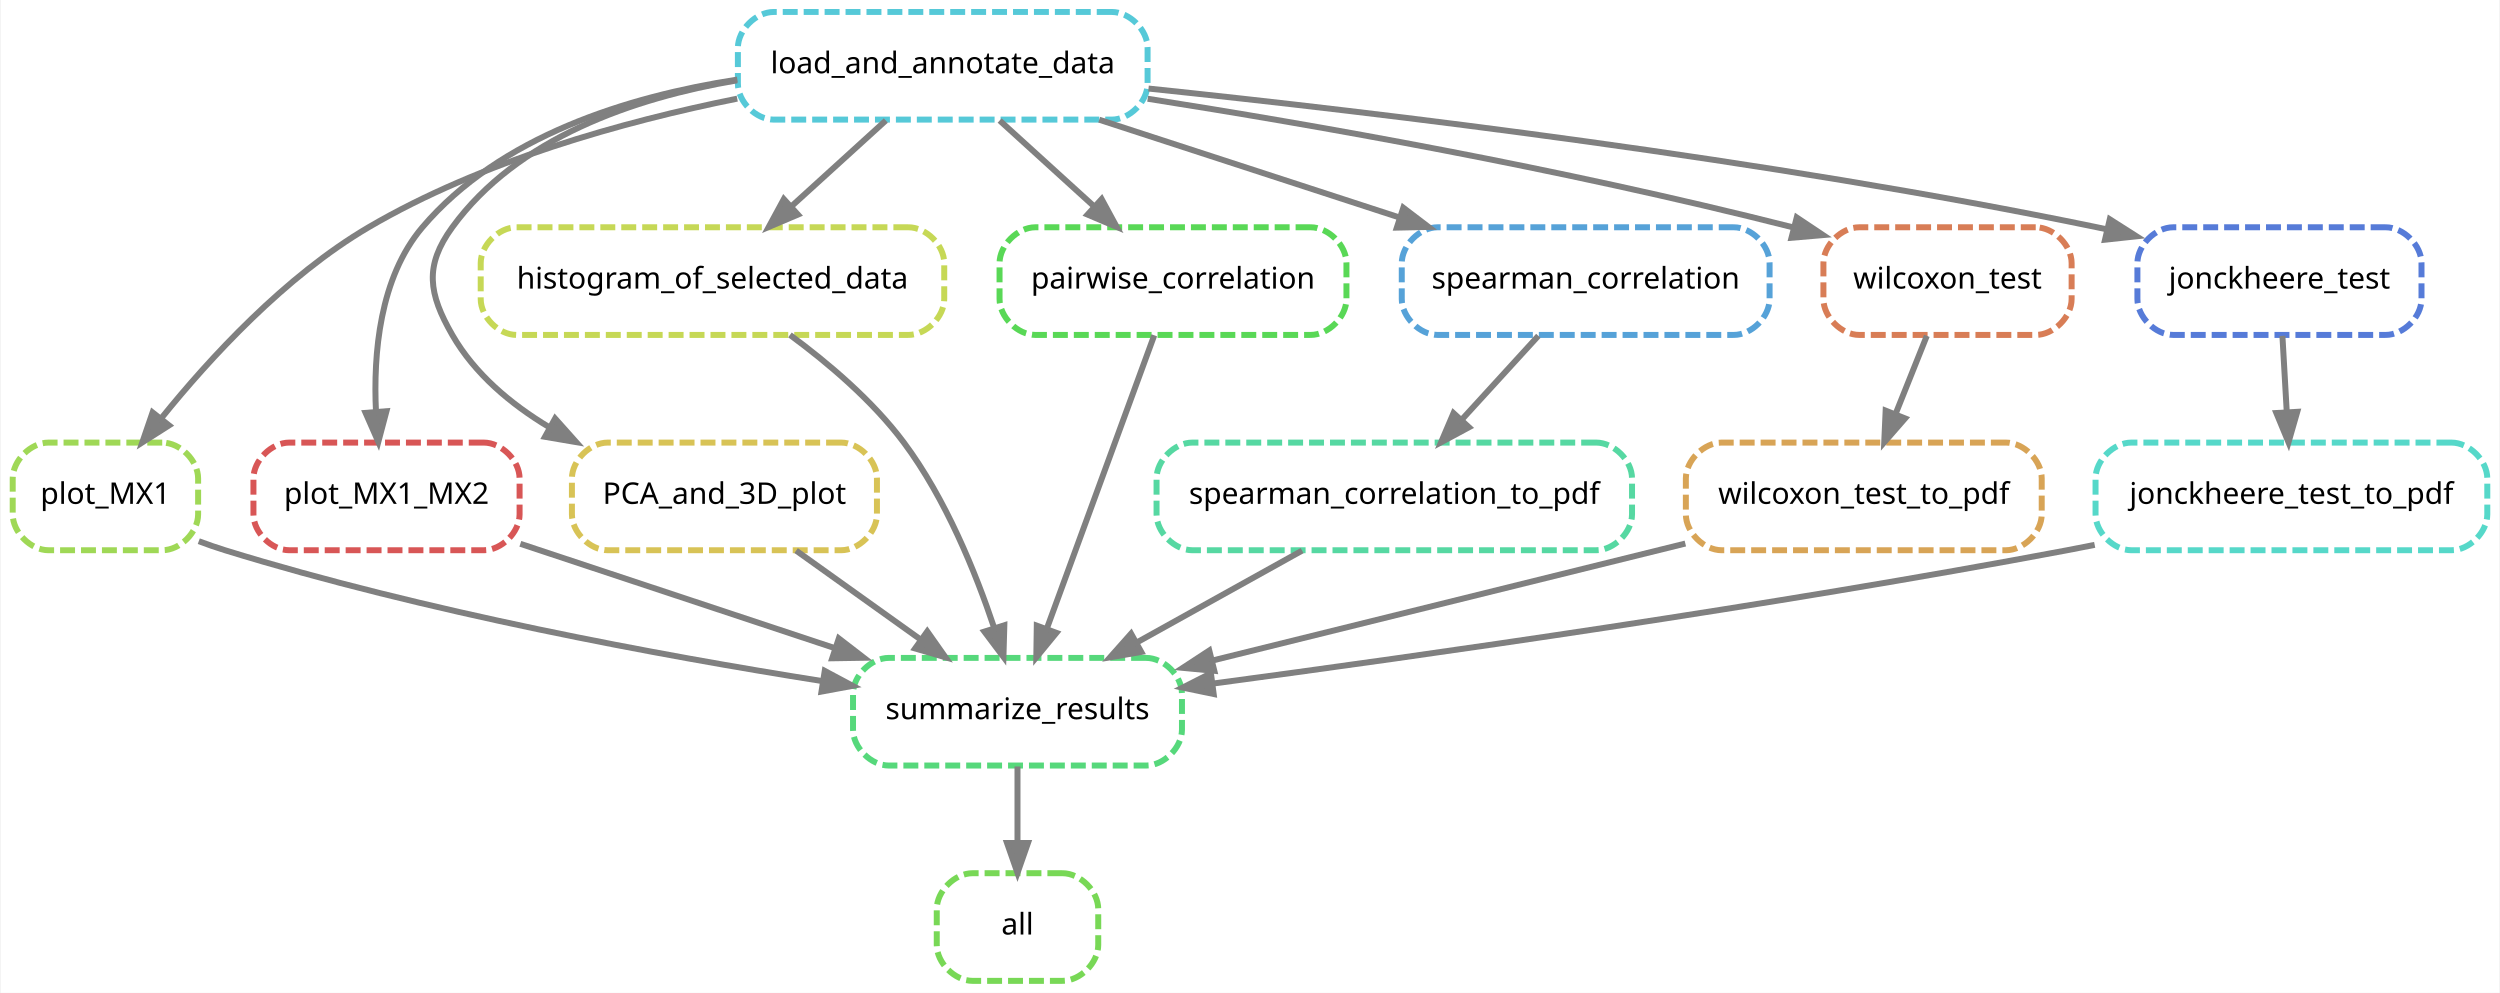
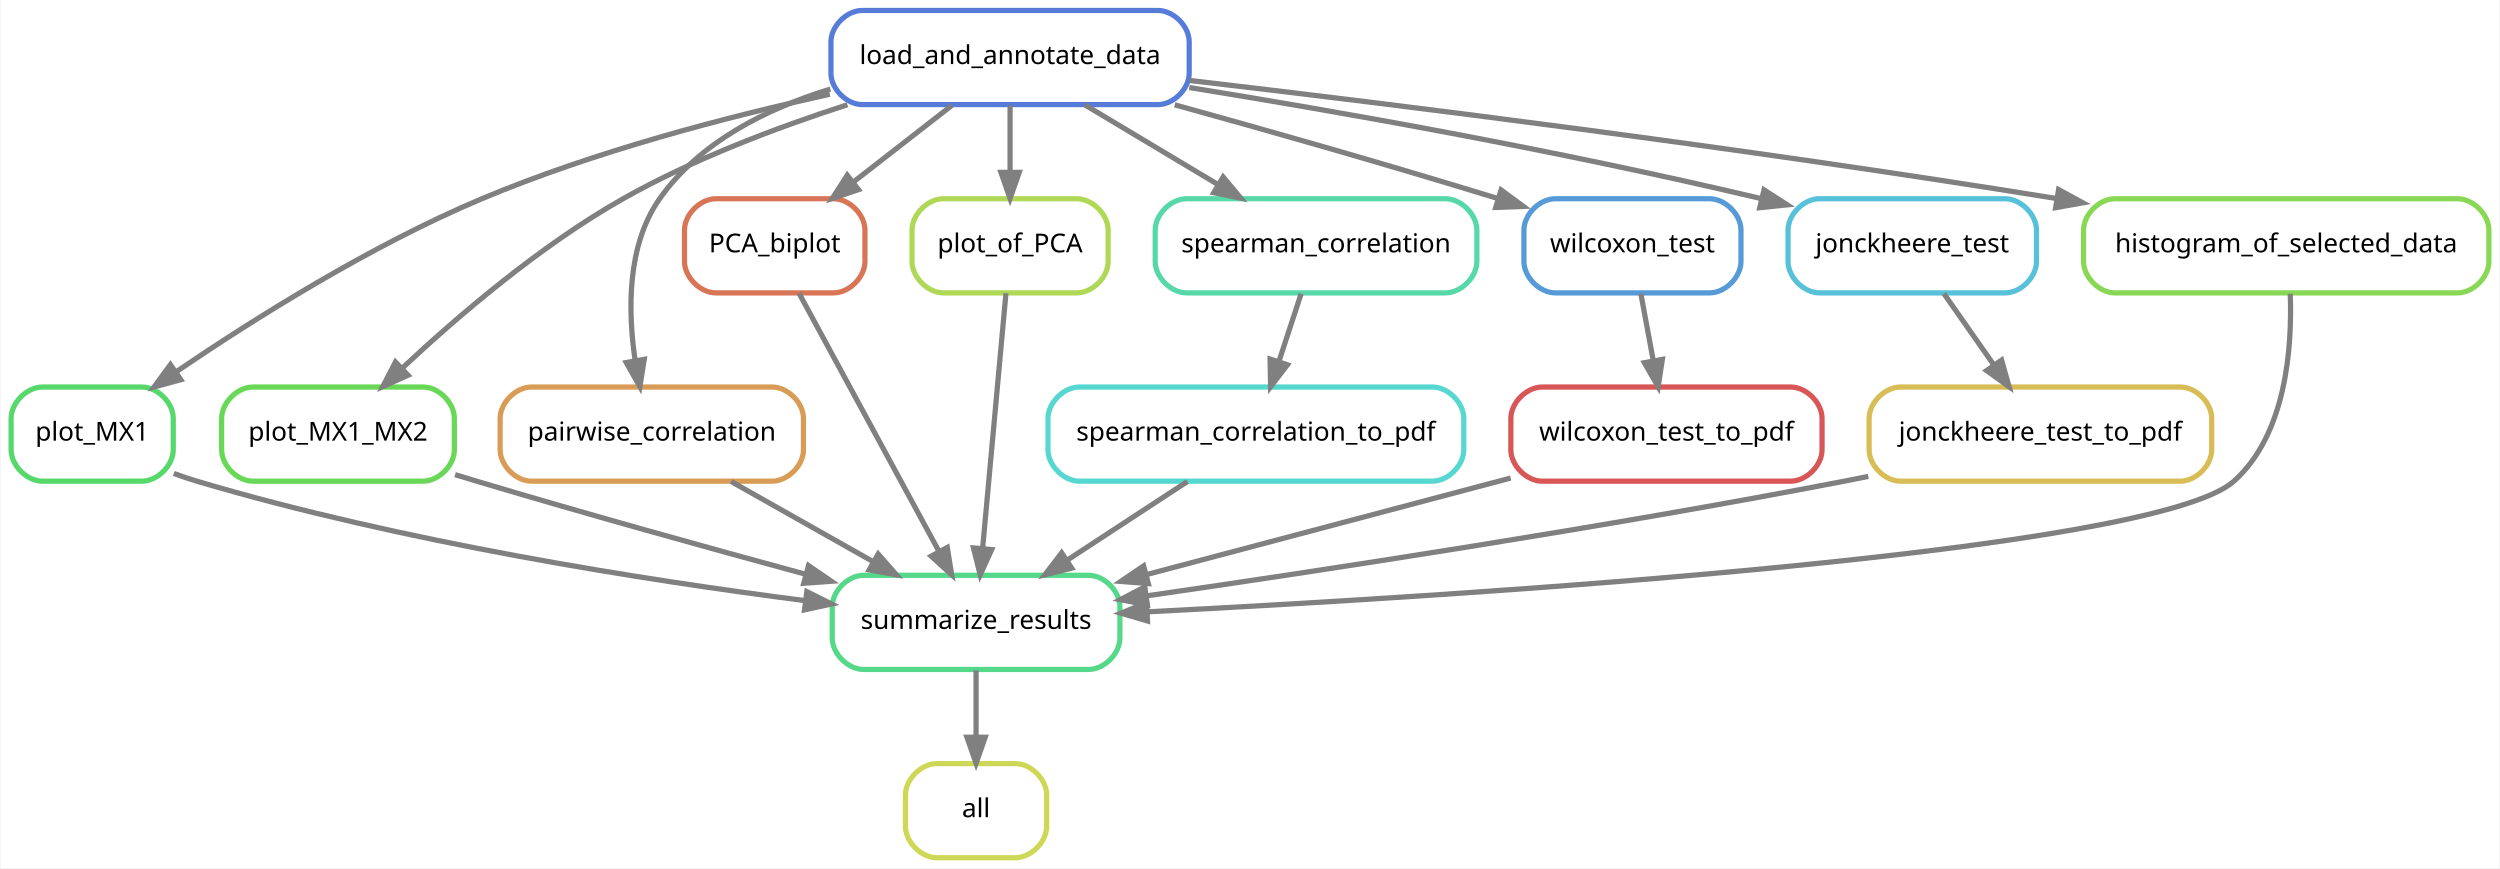
- <svg xmlns="http://www.w3.org/2000/svg" width="836pt" height="332pt" viewBox="0.00 0.00 835.50 332.00">
+ <svg xmlns="http://www.w3.org/2000/svg" width="956pt" height="332pt" viewBox="0.00 0.00 955.50 332.00">
  <g id="graph0" class="graph" transform="scale(1 1) rotate(0) translate(4 328)">
-     <polygon fill="white" stroke="transparent" points="-4,4 -4,-328 831.5,-328 831.5,4 -4,4" />
+     <polygon fill="white" stroke="transparent" points="-4,4 -4,-328 951.5,-328 951.5,4 -4,4" />
    <g id="node1" class="node">
-       <path fill="none" stroke="#78d856" stroke-width="2" stroke-dasharray="5,2" d="M351,-36C351,-36 321,-36 321,-36 315,-36 309,-30 309,-24 309,-24 309,-12 309,-12 309,-6 315,0 321,0 321,0 351,0 351,0 357,0 363,-6 363,-12 363,-12 363,-24 363,-24 363,-30 357,-36 351,-36" />
-       <text text-anchor="middle" x="336" y="-15.5" font-family="sans" font-size="10.00">all</text>
+       <path fill="none" stroke="#ced856" stroke-width="2" d="M384,-36C384,-36 354,-36 354,-36 348,-36 342,-30 342,-24 342,-24 342,-12 342,-12 342,-6 348,0 354,0 354,0 384,0 384,0 390,0 396,-6 396,-12 396,-12 396,-24 396,-24 396,-30 390,-36 384,-36" />
+       <text text-anchor="middle" x="369" y="-15.5" font-family="sans" font-size="10.00">all</text>
    </g>
    <g id="node2" class="node">
-       <path fill="none" stroke="#56d87b" stroke-width="2" stroke-dasharray="5,2" d="M379,-108C379,-108 293,-108 293,-108 287,-108 281,-102 281,-96 281,-96 281,-84 281,-84 281,-78 287,-72 293,-72 293,-72 379,-72 379,-72 385,-72 391,-78 391,-84 391,-84 391,-96 391,-96 391,-102 385,-108 379,-108" />
-       <text text-anchor="middle" x="336" y="-87.5" font-family="sans" font-size="10.00">summarize_results</text>
+       <path fill="none" stroke="#56d88a" stroke-width="2" d="M412,-108C412,-108 326,-108 326,-108 320,-108 314,-102 314,-96 314,-96 314,-84 314,-84 314,-78 320,-72 326,-72 326,-72 412,-72 412,-72 418,-72 424,-78 424,-84 424,-84 424,-96 424,-96 424,-102 418,-108 412,-108" />
+       <text text-anchor="middle" x="369" y="-87.5" font-family="sans" font-size="10.00">summarize_results</text>
    </g>
    <g id="edge1" class="edge">
-       <path fill="none" stroke="grey" stroke-width="2" d="M336,-71.7C336,-63.98 336,-54.71 336,-46.11" />
-       <polygon fill="grey" stroke="grey" stroke-width="2" points="339.5,-46.1 336,-36.1 332.5,-46.1 339.5,-46.1" />
+       <path fill="none" stroke="grey" stroke-width="2" d="M369,-71.7C369,-63.98 369,-54.71 369,-46.11" />
+       <polygon fill="grey" stroke="grey" stroke-width="2" points="372.5,-46.1 369,-36.1 365.5,-46.1 372.5,-46.1" />
    </g>
    <g id="node3" class="node">
-       <path fill="none" stroke="#9fd856" stroke-width="2" stroke-dasharray="5,2" d="M50,-180C50,-180 12,-180 12,-180 6,-180 0,-174 0,-168 0,-168 0,-156 0,-156 0,-150 6,-144 12,-144 12,-144 50,-144 50,-144 56,-144 62,-150 62,-156 62,-156 62,-168 62,-168 62,-174 56,-180 50,-180" />
+       <path fill="none" stroke="#56d86b" stroke-width="2" d="M50,-180C50,-180 12,-180 12,-180 6,-180 0,-174 0,-168 0,-168 0,-156 0,-156 0,-150 6,-144 12,-144 12,-144 50,-144 50,-144 56,-144 62,-150 62,-156 62,-156 62,-168 62,-168 62,-174 56,-180 50,-180" />
      <text text-anchor="middle" x="31" y="-159.5" font-family="sans" font-size="10.00">plot_MX1</text>
    </g>
-     <g id="edge2" class="edge">
-       <path fill="none" stroke="grey" stroke-width="2" d="M62.22,-147.02C65.16,-145.92 68.12,-144.89 71,-144 137.75,-123.38 216.5,-108.82 270.72,-100.24" />
-       <polygon fill="grey" stroke="grey" stroke-width="2" points="271.54,-103.65 280.88,-98.66 270.46,-96.74 271.54,-103.65" />
+     <g id="edge9" class="edge">
+       <path fill="none" stroke="grey" stroke-width="2" d="M62.2,-146.95C65.14,-145.87 68.11,-144.86 71,-144 149.33,-120.72 242.45,-106.16 303.5,-98.33" />
+       <polygon fill="grey" stroke="grey" stroke-width="2" points="304.28,-101.76 313.76,-97.03 303.4,-94.81 304.28,-101.76" />
    </g>
    <g id="node4" class="node">
-       <path fill="none" stroke="#56c9d8" stroke-width="2" stroke-dasharray="5,2" d="M367.5,-324C367.5,-324 254.5,-324 254.5,-324 248.5,-324 242.5,-318 242.5,-312 242.5,-312 242.5,-300 242.5,-300 242.5,-294 248.5,-288 254.5,-288 254.5,-288 367.5,-288 367.5,-288 373.5,-288 379.5,-294 379.5,-300 379.5,-300 379.5,-312 379.5,-312 379.5,-318 373.5,-324 367.5,-324" />
-       <text text-anchor="middle" x="311" y="-303.5" font-family="sans" font-size="10.00">load_and_annotate_data</text>
+       <path fill="none" stroke="#567bd8" stroke-width="2" d="M438.5,-324C438.5,-324 325.5,-324 325.5,-324 319.5,-324 313.5,-318 313.5,-312 313.5,-312 313.5,-300 313.5,-300 313.5,-294 319.5,-288 325.5,-288 325.5,-288 438.5,-288 438.5,-288 444.5,-288 450.5,-294 450.5,-300 450.5,-300 450.5,-312 450.5,-312 450.5,-318 444.5,-324 438.5,-324" />
+       <text text-anchor="middle" x="382" y="-303.5" font-family="sans" font-size="10.00">load_and_annotate_data</text>
+     </g>
+     <g id="edge11" class="edge">
+       <path fill="none" stroke="grey" stroke-width="2" d="M313.09,-291.97C273.29,-283.22 222.79,-269.97 180,-252 137.45,-234.13 92.48,-205.79 63.22,-185.9" />
+       <polygon fill="grey" stroke="grey" stroke-width="2" points="64.89,-182.8 54.66,-180.02 60.92,-188.57 64.89,-182.8" />
+     </g>
+     <g id="node5" class="node">
+       <path fill="none" stroke="#68d856" stroke-width="2" d="M157.5,-180C157.5,-180 92.5,-180 92.5,-180 86.5,-180 80.5,-174 80.5,-168 80.5,-168 80.5,-156 80.5,-156 80.5,-150 86.5,-144 92.5,-144 92.5,-144 157.5,-144 157.5,-144 163.5,-144 169.5,-150 169.5,-156 169.5,-156 169.5,-168 169.5,-168 169.5,-174 163.5,-180 157.5,-180" />
+       <text text-anchor="middle" x="125" y="-159.5" font-family="sans" font-size="10.00">plot_MX1_MX2</text>
+     </g>
+     <g id="edge12" class="edge">
+       <path fill="none" stroke="grey" stroke-width="2" d="M319.82,-287.95C292.55,-279.17 260.73,-267.1 234,-252 202.31,-234.1 170.6,-206.89 149.61,-187.27" />
+       <polygon fill="grey" stroke="grey" stroke-width="2" points="151.78,-184.51 142.12,-180.16 146.96,-189.58 151.78,-184.51" />
+     </g>
+     <g id="node6" class="node">
+       <path fill="none" stroke="#d89c56" stroke-width="2" d="M291,-180C291,-180 199,-180 199,-180 193,-180 187,-174 187,-168 187,-168 187,-156 187,-156 187,-150 193,-144 199,-144 199,-144 291,-144 291,-144 297,-144 303,-150 303,-156 303,-156 303,-168 303,-168 303,-174 297,-180 291,-180" />
+       <text text-anchor="middle" x="245" y="-159.5" font-family="sans" font-size="10.00">pairwise_correlation</text>
+     </g>
+     <g id="edge13" class="edge">
+       <path fill="none" stroke="grey" stroke-width="2" d="M313.28,-293.95C288.64,-286.37 263.2,-273.57 248,-252 235.45,-234.19 235.81,-209.03 238.66,-189.99" />
+       <polygon fill="grey" stroke="grey" stroke-width="2" points="242.11,-190.6 240.44,-180.14 235.22,-189.36 242.11,-190.6" />
+     </g>
+     <g id="node7" class="node">
+       <path fill="none" stroke="#d87556" stroke-width="2" d="M314.5,-252C314.5,-252 269.5,-252 269.5,-252 263.5,-252 257.5,-246 257.5,-240 257.5,-240 257.5,-228 257.5,-228 257.5,-222 263.5,-216 269.5,-216 269.5,-216 314.5,-216 314.5,-216 320.5,-216 326.5,-222 326.5,-228 326.5,-228 326.5,-240 326.5,-240 326.5,-246 320.5,-252 314.5,-252" />
+       <text text-anchor="middle" x="292" y="-231.5" font-family="sans" font-size="10.00">PCA_biplot</text>
+     </g>
+     <g id="edge14" class="edge">
+       <path fill="none" stroke="grey" stroke-width="2" d="M359.75,-287.7C348.42,-278.88 334.47,-268.03 322.18,-258.47" />
+       <polygon fill="grey" stroke="grey" stroke-width="2" points="324.03,-255.48 313.99,-252.1 319.74,-261.01 324.03,-255.48" />
+     </g>
+     <g id="node8" class="node">
+       <path fill="none" stroke="#afd856" stroke-width="2" d="M407.5,-252C407.5,-252 356.5,-252 356.5,-252 350.5,-252 344.5,-246 344.5,-240 344.5,-240 344.5,-228 344.5,-228 344.5,-222 350.5,-216 356.5,-216 356.5,-216 407.5,-216 407.5,-216 413.5,-216 419.5,-222 419.5,-228 419.5,-228 419.5,-240 419.5,-240 419.5,-246 413.5,-252 407.5,-252" />
+       <text text-anchor="middle" x="382" y="-231.5" font-family="sans" font-size="10.00">plot_of_PCA</text>
+     </g>
+     <g id="edge15" class="edge">
+       <path fill="none" stroke="grey" stroke-width="2" d="M382,-287.7C382,-279.98 382,-270.71 382,-262.11" />
+       <polygon fill="grey" stroke="grey" stroke-width="2" points="385.5,-262.1 382,-252.1 378.5,-262.1 385.5,-262.1" />
+     </g>
+     <g id="node10" class="node">
+       <path fill="none" stroke="#56d8a9" stroke-width="2" d="M548.5,-252C548.5,-252 449.5,-252 449.5,-252 443.5,-252 437.5,-246 437.5,-240 437.5,-240 437.5,-228 437.5,-228 437.5,-222 443.5,-216 449.5,-216 449.5,-216 548.5,-216 548.5,-216 554.5,-216 560.5,-222 560.5,-228 560.5,-228 560.5,-240 560.5,-240 560.5,-246 554.5,-252 548.5,-252" />
+       <text text-anchor="middle" x="499" y="-231.5" font-family="sans" font-size="10.00">spearman_correlation</text>
+     </g>
+     <g id="edge17" class="edge">
+       <path fill="none" stroke="grey" stroke-width="2" d="M410.62,-287.88C425.92,-278.72 444.94,-267.34 461.42,-257.48" />
+       <polygon fill="grey" stroke="grey" stroke-width="2" points="463.48,-260.33 470.27,-252.19 459.89,-254.32 463.48,-260.33" />
+     </g>
+     <g id="node12" class="node">
+       <path fill="none" stroke="#569ad8" stroke-width="2" d="M649.5,-252C649.5,-252 590.5,-252 590.5,-252 584.5,-252 578.5,-246 578.5,-240 578.5,-240 578.5,-228 578.5,-228 578.5,-222 584.5,-216 590.5,-216 590.5,-216 649.5,-216 649.5,-216 655.5,-216 661.5,-222 661.5,-228 661.5,-228 661.5,-240 661.5,-240 661.5,-246 655.5,-252 649.5,-252" />
+       <text text-anchor="middle" x="620" y="-231.5" font-family="sans" font-size="10.00">wilcoxon_test</text>
+     </g>
+     <g id="edge19" class="edge">
+       <path fill="none" stroke="grey" stroke-width="2" d="M444.97,-287.92C478.99,-278.52 521.93,-266.36 568.6,-252.06" />
+       <polygon fill="grey" stroke="grey" stroke-width="2" points="569.77,-255.36 578.3,-249.07 567.71,-248.67 569.77,-255.36" />
+     </g>
+     <g id="node14" class="node">
+       <path fill="none" stroke="#56c1d8" stroke-width="2" d="M762.5,-252C762.5,-252 691.5,-252 691.5,-252 685.5,-252 679.5,-246 679.5,-240 679.5,-240 679.5,-228 679.5,-228 679.5,-222 685.5,-216 691.5,-216 691.5,-216 762.5,-216 762.5,-216 768.5,-216 774.5,-222 774.5,-228 774.5,-228 774.5,-240 774.5,-240 774.5,-246 768.5,-252 762.5,-252" />
+       <text text-anchor="middle" x="727" y="-231.5" font-family="sans" font-size="10.00">jonckheere_test</text>
+     </g>
+     <g id="edge21" class="edge">
+       <path fill="none" stroke="grey" stroke-width="2" d="M450.52,-294.53C506.86,-285.43 588.89,-271.06 669.4,-252.01" />
+       <polygon fill="grey" stroke="grey" stroke-width="2" points="670.3,-255.39 679.21,-249.66 668.67,-248.58 670.3,-255.39" />
+     </g>
+     <g id="node15" class="node">
+       <path fill="none" stroke="#88d856" stroke-width="2" d="M935.5,-252C935.5,-252 804.5,-252 804.5,-252 798.5,-252 792.5,-246 792.5,-240 792.5,-240 792.5,-228 792.5,-228 792.5,-222 798.5,-216 804.5,-216 804.5,-216 935.5,-216 935.5,-216 941.5,-216 947.5,-222 947.5,-228 947.5,-228 947.5,-240 947.5,-240 947.5,-246 941.5,-252 935.5,-252" />
+       <text text-anchor="middle" x="870" y="-231.5" font-family="sans" font-size="10.00">histogram_of_selected_data</text>
+     </g>
+     <g id="edge22" class="edge">
+       <path fill="none" stroke="grey" stroke-width="2" d="M450.66,-297.23C528.56,-288.12 659.61,-271.91 782.31,-252.06" />
+       <polygon fill="grey" stroke="grey" stroke-width="2" points="782.95,-255.5 792.25,-250.44 781.82,-248.59 782.95,-255.5" />
+     </g>
+     <g id="edge8" class="edge">
+       <path fill="none" stroke="grey" stroke-width="2" d="M169.78,-146.5C172.56,-145.64 175.32,-144.8 178,-144 219.77,-131.51 266.97,-118.41 304,-108.35" />
+       <polygon fill="grey" stroke="grey" stroke-width="2" points="304.93,-111.72 313.67,-105.73 303.1,-104.97 304.93,-111.72" />
+     </g>
+     <g id="edge4" class="edge">
+       <path fill="none" stroke="grey" stroke-width="2" d="M275.33,-143.88C291.7,-134.64 312.08,-123.13 329.65,-113.21" />
+       <polygon fill="grey" stroke="grey" stroke-width="2" points="331.56,-116.15 338.55,-108.19 328.12,-110.06 331.56,-116.15" />
+     </g>
+     <g id="edge3" class="edge">
+       <path fill="none" stroke="grey" stroke-width="2" d="M301.29,-215.87C314.58,-191.35 339.16,-146.03 354.76,-117.26" />
+       <polygon fill="grey" stroke="grey" stroke-width="2" points="357.99,-118.65 359.68,-108.19 351.84,-115.31 357.99,-118.65" />
+     </g>
+     <g id="edge6" class="edge">
+       <path fill="none" stroke="grey" stroke-width="2" d="M380.43,-215.87C378.22,-191.67 374.15,-147.21 371.51,-118.39" />
+       <polygon fill="grey" stroke="grey" stroke-width="2" points="374.97,-117.83 370.57,-108.19 368,-118.47 374.97,-117.83" />
+     </g>
+     <g id="node9" class="node">
+       <path fill="none" stroke="#56d8d0" stroke-width="2" d="M543.5,-180C543.5,-180 408.5,-180 408.5,-180 402.5,-180 396.5,-174 396.5,-168 396.5,-168 396.5,-156 396.5,-156 396.5,-150 402.5,-144 408.5,-144 408.5,-144 543.5,-144 543.5,-144 549.5,-144 555.5,-150 555.5,-156 555.5,-156 555.5,-168 555.5,-168 555.5,-174 549.5,-180 543.5,-180" />
+       <text text-anchor="middle" x="476" y="-159.5" font-family="sans" font-size="10.00">spearman_correlation_to_pdf</text>
    </g>
    <g id="edge10" class="edge">
-       <path fill="none" stroke="grey" stroke-width="2" d="M242.28,-295.02C204.06,-287.32 156.74,-274.12 119,-252 91.12,-235.65 65.92,-208.26 49.71,-188.17" />
-       <polygon fill="grey" stroke="grey" stroke-width="2" points="52.27,-185.75 43.33,-180.06 46.77,-190.08 52.27,-185.75" />
-     </g>
-     <g id="node5" class="node">
-       <path fill="none" stroke="#d85656" stroke-width="2" stroke-dasharray="5,2" d="M157.5,-180C157.5,-180 92.5,-180 92.5,-180 86.5,-180 80.5,-174 80.5,-168 80.5,-168 80.5,-156 80.5,-156 80.5,-150 86.5,-144 92.5,-144 92.5,-144 157.5,-144 157.5,-144 163.5,-144 169.5,-150 169.5,-156 169.5,-156 169.5,-168 169.5,-168 169.5,-174 163.5,-180 157.5,-180" />
-       <text text-anchor="middle" x="125" y="-159.5" font-family="sans" font-size="10.00">plot_MX1_MX2</text>
-     </g>
-     <g id="edge11" class="edge">
-       <path fill="none" stroke="grey" stroke-width="2" d="M242.33,-301.4C205.66,-295.73 162.87,-282.44 137,-252 122.69,-235.16 120.54,-209.68 121.48,-190.3" />
-       <polygon fill="grey" stroke="grey" stroke-width="2" points="124.98,-190.49 122.26,-180.25 118,-189.94 124.98,-190.49" />
-     </g>
-     <g id="node6" class="node">
-       <path fill="none" stroke="#d8c356" stroke-width="2" stroke-dasharray="5,2" d="M277,-180C277,-180 199,-180 199,-180 193,-180 187,-174 187,-168 187,-168 187,-156 187,-156 187,-150 193,-144 199,-144 199,-144 277,-144 277,-144 283,-144 289,-150 289,-156 289,-156 289,-168 289,-168 289,-174 283,-180 277,-180" />
-       <text text-anchor="middle" x="238" y="-159.5" font-family="sans" font-size="10.00">PCA_and_3D_plot</text>
-     </g>
-     <g id="edge12" class="edge">
-       <path fill="none" stroke="grey" stroke-width="2" d="M242.15,-301.12C207.68,-295.26 168.74,-281.88 147,-252 137.59,-239.06 139.03,-229.87 147,-216 154.48,-202.99 166.51,-192.88 179.41,-185.14" />
-       <polygon fill="grey" stroke="grey" stroke-width="2" points="181.38,-188.05 188.44,-180.15 177.99,-181.93 181.38,-188.05" />
-     </g>
-     <g id="node7" class="node">
-       <path fill="none" stroke="#c6d856" stroke-width="2" stroke-dasharray="5,2" d="M299.5,-252C299.5,-252 168.5,-252 168.5,-252 162.5,-252 156.5,-246 156.5,-240 156.5,-240 156.5,-228 156.5,-228 156.5,-222 162.5,-216 168.5,-216 168.5,-216 299.5,-216 299.5,-216 305.5,-216 311.5,-222 311.5,-228 311.5,-228 311.5,-240 311.5,-240 311.5,-246 305.5,-252 299.5,-252" />
-       <text text-anchor="middle" x="234" y="-231.5" font-family="sans" font-size="10.00">histogram_of_selected_data</text>
-     </g>
-     <g id="edge13" class="edge">
-       <path fill="none" stroke="grey" stroke-width="2" d="M291.97,-287.7C282.46,-279.05 270.79,-268.45 260.43,-259.03" />
-       <polygon fill="grey" stroke="grey" stroke-width="2" points="262.57,-256.24 252.81,-252.1 257.86,-261.42 262.57,-256.24" />
-     </g>
-     <g id="node8" class="node">
-       <path fill="none" stroke="#59d856" stroke-width="2" stroke-dasharray="5,2" d="M434,-252C434,-252 342,-252 342,-252 336,-252 330,-246 330,-240 330,-240 330,-228 330,-228 330,-222 336,-216 342,-216 342,-216 434,-216 434,-216 440,-216 446,-222 446,-228 446,-228 446,-240 446,-240 446,-246 440,-252 434,-252" />
-       <text text-anchor="middle" x="388" y="-231.5" font-family="sans" font-size="10.00">pairwise_correlation</text>
-     </g>
-     <g id="edge14" class="edge">
-       <path fill="none" stroke="grey" stroke-width="2" d="M330.03,-287.7C339.54,-279.05 351.21,-268.45 361.57,-259.03" />
-       <polygon fill="grey" stroke="grey" stroke-width="2" points="364.14,-261.42 369.19,-252.1 359.43,-256.24 364.14,-261.42" />
-     </g>
-     <g id="node10" class="node">
-       <path fill="none" stroke="#56a2d8" stroke-width="2" stroke-dasharray="5,2" d="M575.5,-252C575.5,-252 476.5,-252 476.5,-252 470.5,-252 464.5,-246 464.5,-240 464.5,-240 464.5,-228 464.5,-228 464.5,-222 470.5,-216 476.5,-216 476.5,-216 575.5,-216 575.5,-216 581.5,-216 587.5,-222 587.5,-228 587.5,-228 587.5,-240 587.5,-240 587.5,-246 581.5,-252 575.5,-252" />
-       <text text-anchor="middle" x="526" y="-231.5" font-family="sans" font-size="10.00">spearman_correlation</text>
+       <path fill="none" stroke="grey" stroke-width="2" d="M449.82,-143.88C435.96,-134.81 418.76,-123.55 403.79,-113.76" />
+       <polygon fill="grey" stroke="grey" stroke-width="2" points="405.56,-110.74 395.28,-108.19 401.73,-116.59 405.56,-110.74" />
    </g>
    <g id="edge16" class="edge">
-       <path fill="none" stroke="grey" stroke-width="2" d="M363.32,-287.97C393.62,-278.1 431.95,-265.62 463.79,-255.25" />
-       <polygon fill="grey" stroke="grey" stroke-width="2" points="465.02,-258.53 473.45,-252.11 462.85,-251.88 465.02,-258.53" />
+       <path fill="none" stroke="grey" stroke-width="2" d="M493.31,-215.7C490.75,-207.9 487.67,-198.51 484.82,-189.83" />
+       <polygon fill="grey" stroke="grey" stroke-width="2" points="488.07,-188.51 481.62,-180.1 481.42,-190.7 488.07,-188.51" />
    </g>
-     <g id="node12" class="node">
-       <path fill="none" stroke="#d87d56" stroke-width="2" stroke-dasharray="5,2" d="M676.5,-252C676.5,-252 617.5,-252 617.5,-252 611.5,-252 605.5,-246 605.5,-240 605.5,-240 605.5,-228 605.5,-228 605.5,-222 611.5,-216 617.5,-216 617.5,-216 676.5,-216 676.5,-216 682.5,-216 688.5,-222 688.5,-228 688.5,-228 688.5,-240 688.5,-240 688.5,-246 682.5,-252 676.5,-252" />
-       <text text-anchor="middle" x="647" y="-231.5" font-family="sans" font-size="10.00">wilcoxon_test</text>
+     <g id="node11" class="node">
+       <path fill="none" stroke="#d85656" stroke-width="2" d="M680.5,-180C680.5,-180 585.5,-180 585.5,-180 579.5,-180 573.5,-174 573.5,-168 573.5,-168 573.5,-156 573.5,-156 573.5,-150 579.5,-144 585.5,-144 585.5,-144 680.5,-144 680.5,-144 686.5,-144 692.5,-150 692.5,-156 692.5,-156 692.5,-168 692.5,-168 692.5,-174 686.5,-180 680.5,-180" />
+       <text text-anchor="middle" x="633" y="-159.5" font-family="sans" font-size="10.00">wilcoxon_test_to_pdf</text>
+     </g>
+     <g id="edge2" class="edge">
+       <path fill="none" stroke="grey" stroke-width="2" d="M573.42,-145.2C531.94,-134.2 476.64,-119.54 434.02,-108.24" />
+       <polygon fill="grey" stroke="grey" stroke-width="2" points="434.87,-104.84 424.3,-105.66 433.07,-111.61 434.87,-104.84" />
    </g>
    <g id="edge18" class="edge">
-       <path fill="none" stroke="grey" stroke-width="2" d="M379.53,-294.98C435.24,-286.21 515.96,-272.1 595.23,-252" />
-       <polygon fill="grey" stroke="grey" stroke-width="2" points="596.58,-255.27 605.39,-249.39 594.83,-248.49 596.58,-255.27" />
+       <path fill="none" stroke="grey" stroke-width="2" d="M623.21,-215.7C624.65,-207.98 626.37,-198.71 627.96,-190.11" />
+       <polygon fill="grey" stroke="grey" stroke-width="2" points="631.44,-190.58 629.82,-180.1 624.56,-189.3 631.44,-190.58" />
    </g>
-     <g id="node14" class="node">
-       <path fill="none" stroke="#567bd8" stroke-width="2" stroke-dasharray="5,2" d="M793.5,-252C793.5,-252 722.5,-252 722.5,-252 716.5,-252 710.5,-246 710.5,-240 710.5,-240 710.5,-228 710.5,-228 710.5,-222 716.5,-216 722.5,-216 722.5,-216 793.5,-216 793.5,-216 799.5,-216 805.5,-222 805.5,-228 805.5,-228 805.5,-240 805.5,-240 805.5,-246 799.5,-252 793.5,-252" />
-       <text text-anchor="middle" x="758" y="-231.5" font-family="sans" font-size="10.00">jonckheere_test</text>
+     <g id="node13" class="node">
+       <path fill="none" stroke="#d8bc56" stroke-width="2" d="M829.5,-180C829.5,-180 722.5,-180 722.5,-180 716.5,-180 710.5,-174 710.5,-168 710.5,-168 710.5,-156 710.5,-156 710.5,-150 716.5,-144 722.5,-144 722.5,-144 829.5,-144 829.5,-144 835.5,-144 841.5,-150 841.5,-156 841.5,-156 841.5,-168 841.5,-168 841.5,-174 835.5,-180 829.5,-180" />
+       <text text-anchor="middle" x="776" y="-159.5" font-family="sans" font-size="10.00">jonckheere_test_to_pdf</text>
+     </g>
+     <g id="edge5" class="edge">
+       <path fill="none" stroke="grey" stroke-width="2" d="M710.2,-145.83C707.09,-145.2 704.02,-144.58 701,-144 608.74,-126.2 501.22,-109.83 434.12,-100.13" />
+       <polygon fill="grey" stroke="grey" stroke-width="2" points="434.51,-96.65 424.12,-98.69 433.52,-103.58 434.51,-96.65" />
    </g>
    <g id="edge20" class="edge">
-       <path fill="none" stroke="grey" stroke-width="2" d="M379.81,-298.39C457.39,-290.29 587.04,-274.76 697,-252 698.08,-251.78 699.16,-251.55 700.25,-251.31" />
-       <polygon fill="grey" stroke="grey" stroke-width="2" points="701.26,-254.67 710.2,-248.98 699.67,-247.85 701.26,-254.67" />
-     </g>
-     <g id="edge3" class="edge">
-       <path fill="none" stroke="grey" stroke-width="2" d="M169.75,-146.15C200.36,-136 241.31,-122.41 274.92,-111.26" />
-       <polygon fill="grey" stroke="grey" stroke-width="2" points="276.25,-114.51 284.64,-108.04 274.04,-107.87 276.25,-114.51" />
-     </g>
-     <g id="edge4" class="edge">
-       <path fill="none" stroke="grey" stroke-width="2" d="M261.97,-143.88C274.55,-134.89 290.13,-123.76 303.75,-114.03" />
-       <polygon fill="grey" stroke="grey" stroke-width="2" points="305.83,-116.85 311.93,-108.19 301.76,-111.15 305.83,-116.85" />
-     </g>
-     <g id="edge5" class="edge">
-       <path fill="none" stroke="grey" stroke-width="2" d="M259.91,-216C272.69,-206.59 287.56,-193.99 298,-180 311.99,-161.26 322.01,-136.58 328.23,-117.96" />
-       <polygon fill="grey" stroke="grey" stroke-width="2" points="331.6,-118.91 331.3,-108.32 324.93,-116.79 331.6,-118.91" />
-     </g>
-     <g id="edge6" class="edge">
-       <path fill="none" stroke="grey" stroke-width="2" d="M381.73,-215.87C372.79,-191.46 356.3,-146.43 345.75,-117.64" />
-       <polygon fill="grey" stroke="grey" stroke-width="2" points="349.02,-116.38 342.29,-108.19 342.45,-118.78 349.02,-116.38" />
-     </g>
-     <g id="node9" class="node">
-       <path fill="none" stroke="#56d8a2" stroke-width="2" stroke-dasharray="5,2" d="M529.5,-180C529.5,-180 394.5,-180 394.5,-180 388.5,-180 382.5,-174 382.5,-168 382.5,-168 382.5,-156 382.5,-156 382.5,-150 388.5,-144 394.5,-144 394.5,-144 529.5,-144 529.5,-144 535.5,-144 541.5,-150 541.5,-156 541.5,-156 541.5,-168 541.5,-168 541.5,-174 535.5,-180 529.5,-180" />
-       <text text-anchor="middle" x="462" y="-159.5" font-family="sans" font-size="10.00">spearman_correlation_to_pdf</text>
+       <path fill="none" stroke="grey" stroke-width="2" d="M739.11,-215.7C744.87,-207.47 751.86,-197.48 758.21,-188.42" />
+       <polygon fill="grey" stroke="grey" stroke-width="2" points="761.16,-190.3 764.03,-180.1 755.42,-186.29 761.16,-190.3" />
    </g>
    <g id="edge7" class="edge">
-       <path fill="none" stroke="grey" stroke-width="2" d="M431.18,-143.88C414.55,-134.64 393.84,-123.13 375.98,-113.21" />
-       <polygon fill="grey" stroke="grey" stroke-width="2" points="377.38,-109.99 366.94,-108.19 373.98,-116.11 377.38,-109.99" />
-     </g>
-     <g id="edge15" class="edge">
-       <path fill="none" stroke="grey" stroke-width="2" d="M510.18,-215.7C502.43,-207.22 492.96,-196.86 484.48,-187.58" />
-       <polygon fill="grey" stroke="grey" stroke-width="2" points="486.97,-185.12 477.64,-180.1 481.8,-189.85 486.97,-185.12" />
-     </g>
-     <g id="node11" class="node">
-       <path fill="none" stroke="#d8a456" stroke-width="2" stroke-dasharray="5,2" d="M666.5,-180C666.5,-180 571.5,-180 571.5,-180 565.5,-180 559.5,-174 559.5,-168 559.5,-168 559.5,-156 559.5,-156 559.5,-150 565.5,-144 571.5,-144 571.5,-144 666.5,-144 666.5,-144 672.5,-144 678.5,-150 678.5,-156 678.5,-156 678.5,-168 678.5,-168 678.5,-174 672.5,-180 666.5,-180" />
-       <text text-anchor="middle" x="619" y="-159.5" font-family="sans" font-size="10.00">wilcoxon_test_to_pdf</text>
-     </g>
-     <g id="edge8" class="edge">
-       <path fill="none" stroke="grey" stroke-width="2" d="M559.33,-146.24C513,-134.78 448.84,-118.91 401.18,-107.12" />
-       <polygon fill="grey" stroke="grey" stroke-width="2" points="401.82,-103.67 391.27,-104.67 400.13,-110.47 401.82,-103.67" />
-     </g>
-     <g id="edge17" class="edge">
-       <path fill="none" stroke="grey" stroke-width="2" d="M640.08,-215.7C636.93,-207.81 633.12,-198.3 629.62,-189.55" />
-       <polygon fill="grey" stroke="grey" stroke-width="2" points="632.81,-188.09 625.84,-180.1 626.31,-190.69 632.81,-188.09" />
-     </g>
-     <g id="node13" class="node">
-       <path fill="none" stroke="#56d8c9" stroke-width="2" stroke-dasharray="5,2" d="M815.5,-180C815.5,-180 708.5,-180 708.5,-180 702.5,-180 696.5,-174 696.5,-168 696.5,-168 696.5,-156 696.5,-156 696.5,-150 702.5,-144 708.5,-144 708.5,-144 815.5,-144 815.5,-144 821.5,-144 827.5,-150 827.5,-156 827.5,-156 827.5,-168 827.5,-168 827.5,-174 821.5,-180 815.5,-180" />
-       <text text-anchor="middle" x="762" y="-159.5" font-family="sans" font-size="10.00">jonckheere_test_to_pdf</text>
-     </g>
-     <g id="edge9" class="edge">
-       <path fill="none" stroke="grey" stroke-width="2" d="M696.21,-145.8C693.1,-145.17 690.02,-144.57 687,-144 587.86,-125.31 471.99,-108.85 401.32,-99.41" />
-       <polygon fill="grey" stroke="grey" stroke-width="2" points="401.6,-95.92 391.23,-98.07 400.68,-102.86 401.6,-95.92" />
-     </g>
-     <g id="edge19" class="edge">
-       <path fill="none" stroke="grey" stroke-width="2" d="M758.99,-215.7C759.43,-207.98 759.96,-198.71 760.45,-190.11" />
-       <polygon fill="grey" stroke="grey" stroke-width="2" points="763.95,-190.29 761.02,-180.1 756.96,-189.89 763.95,-190.29" />
+       <path fill="none" stroke="grey" stroke-width="2" d="M871.54,-215.69C872.3,-195.31 870.07,-161.95 850,-144 819.62,-116.83 558.94,-100.4 434.54,-94.04" />
+       <polygon fill="grey" stroke="grey" stroke-width="2" points="434.55,-90.53 424.38,-93.52 434.19,-97.52 434.55,-90.53" />
    </g>
  </g>
</svg>
